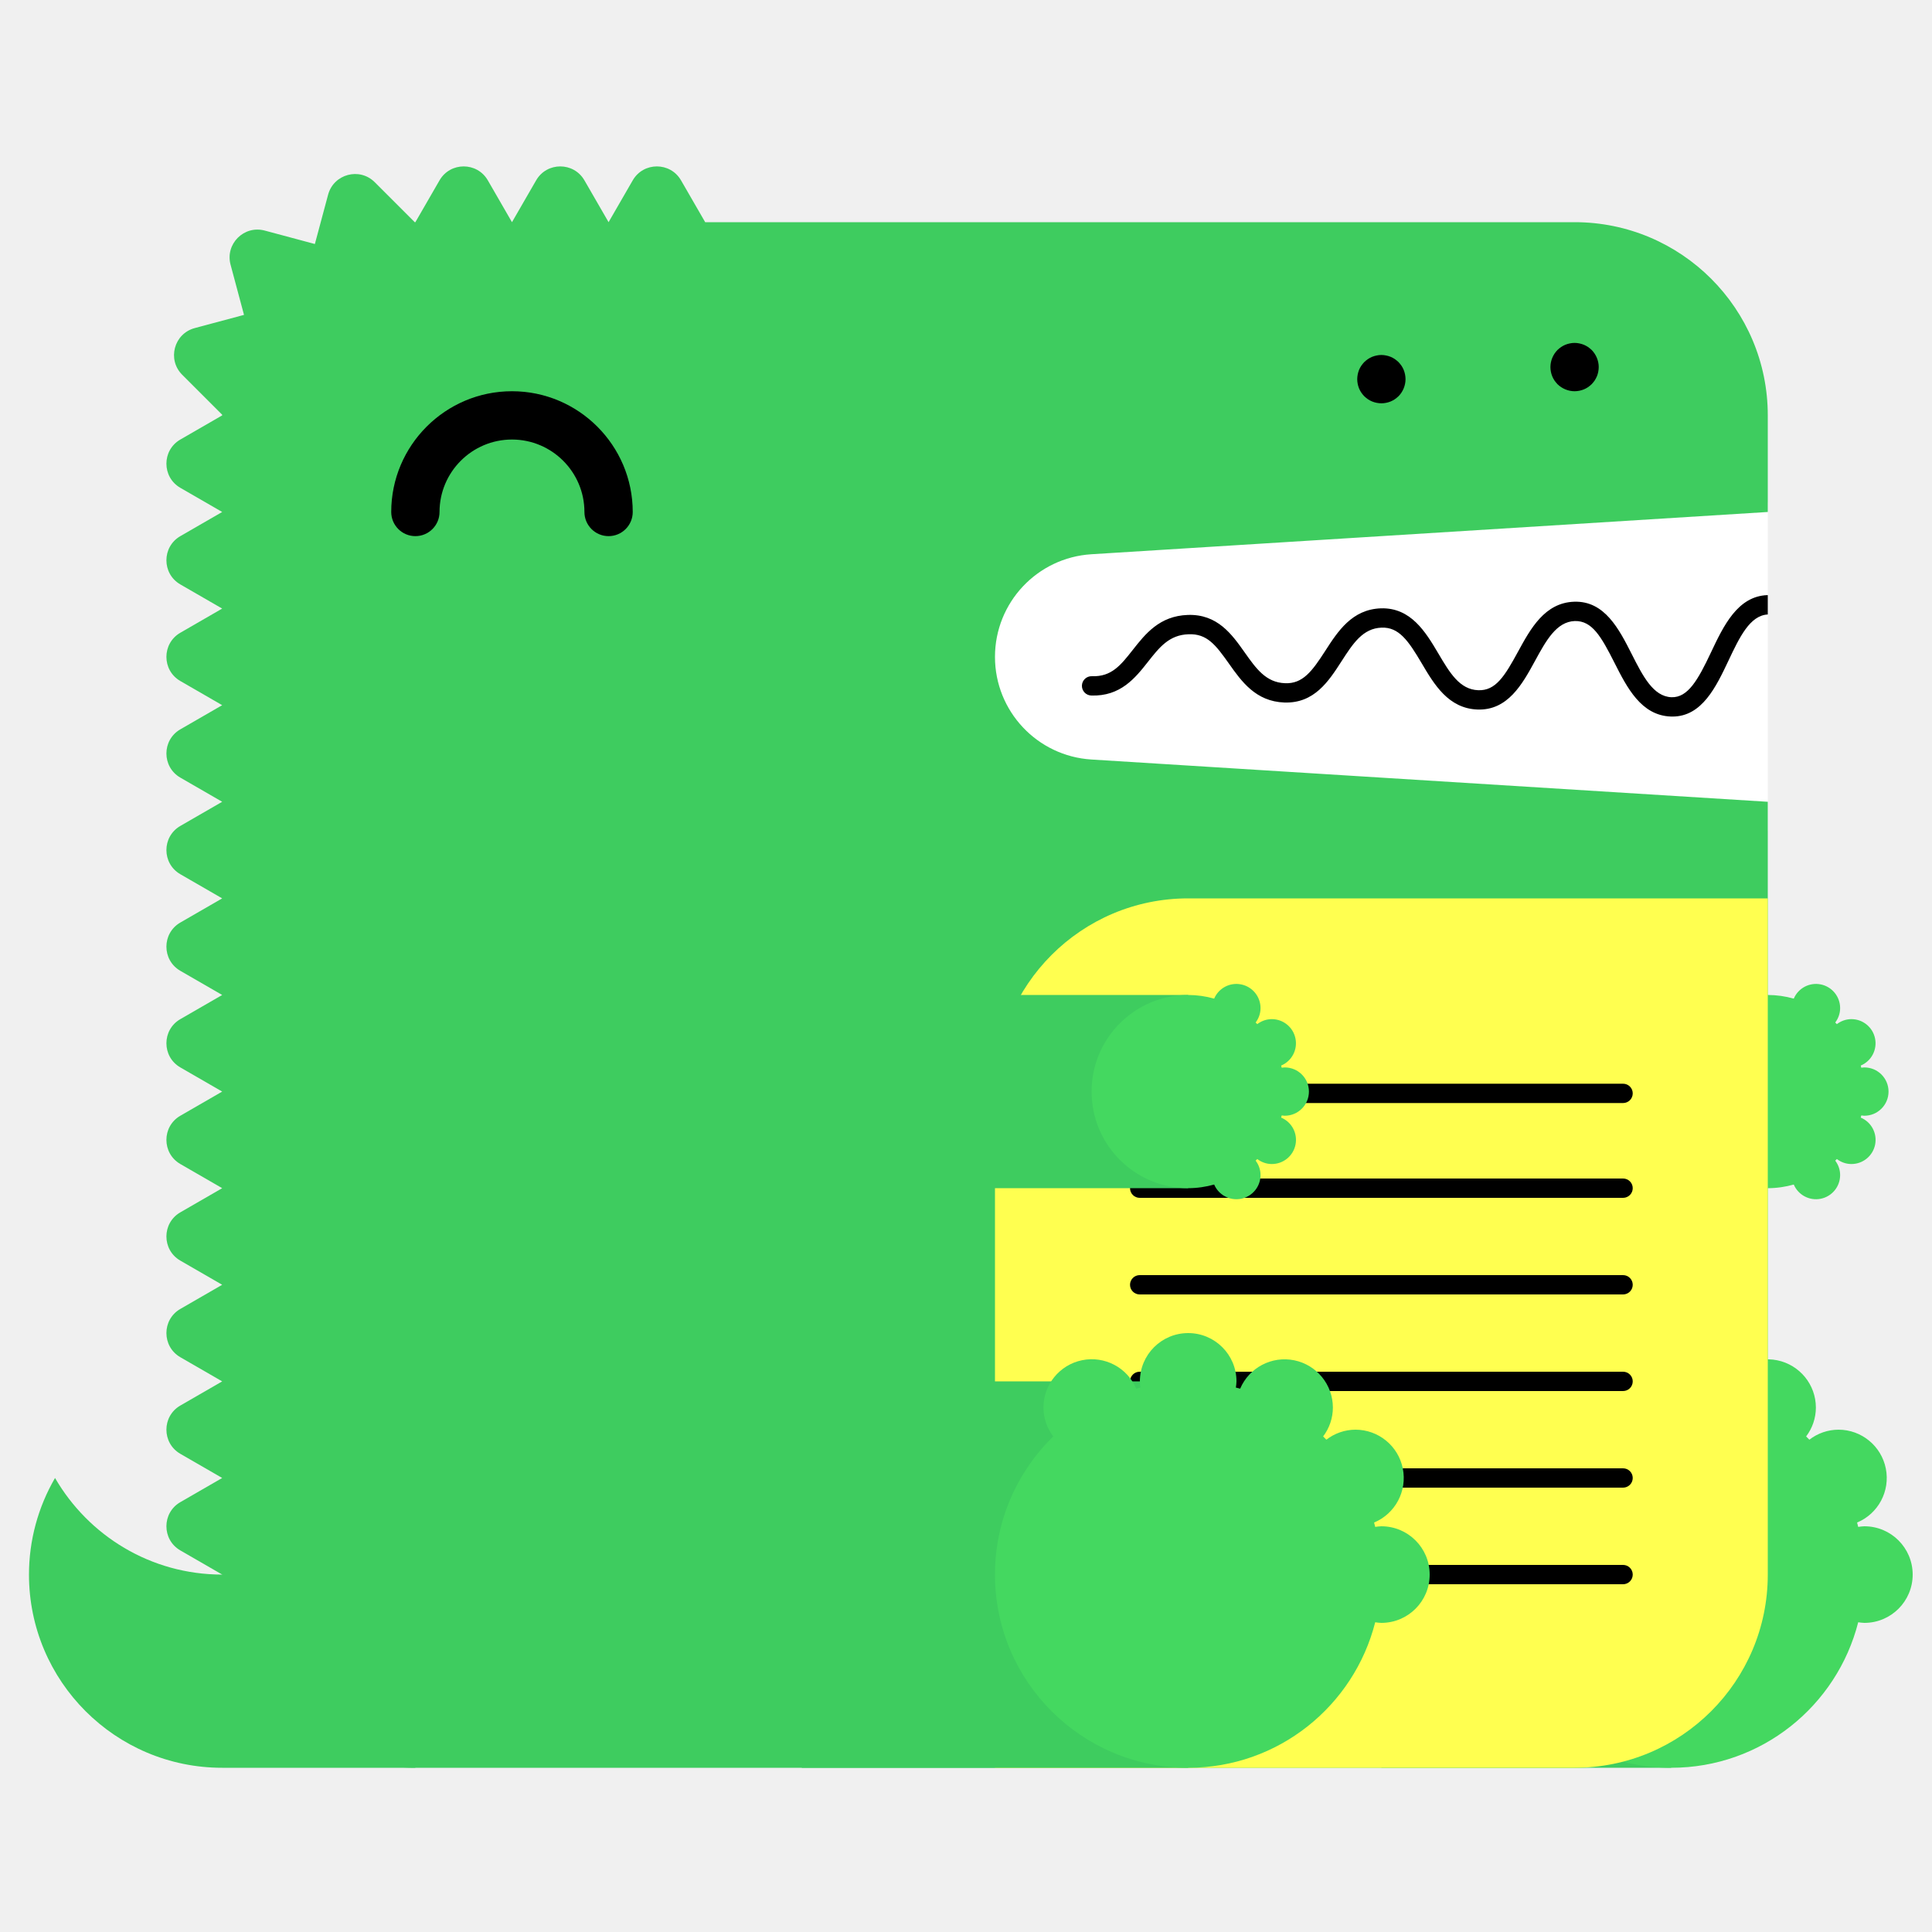
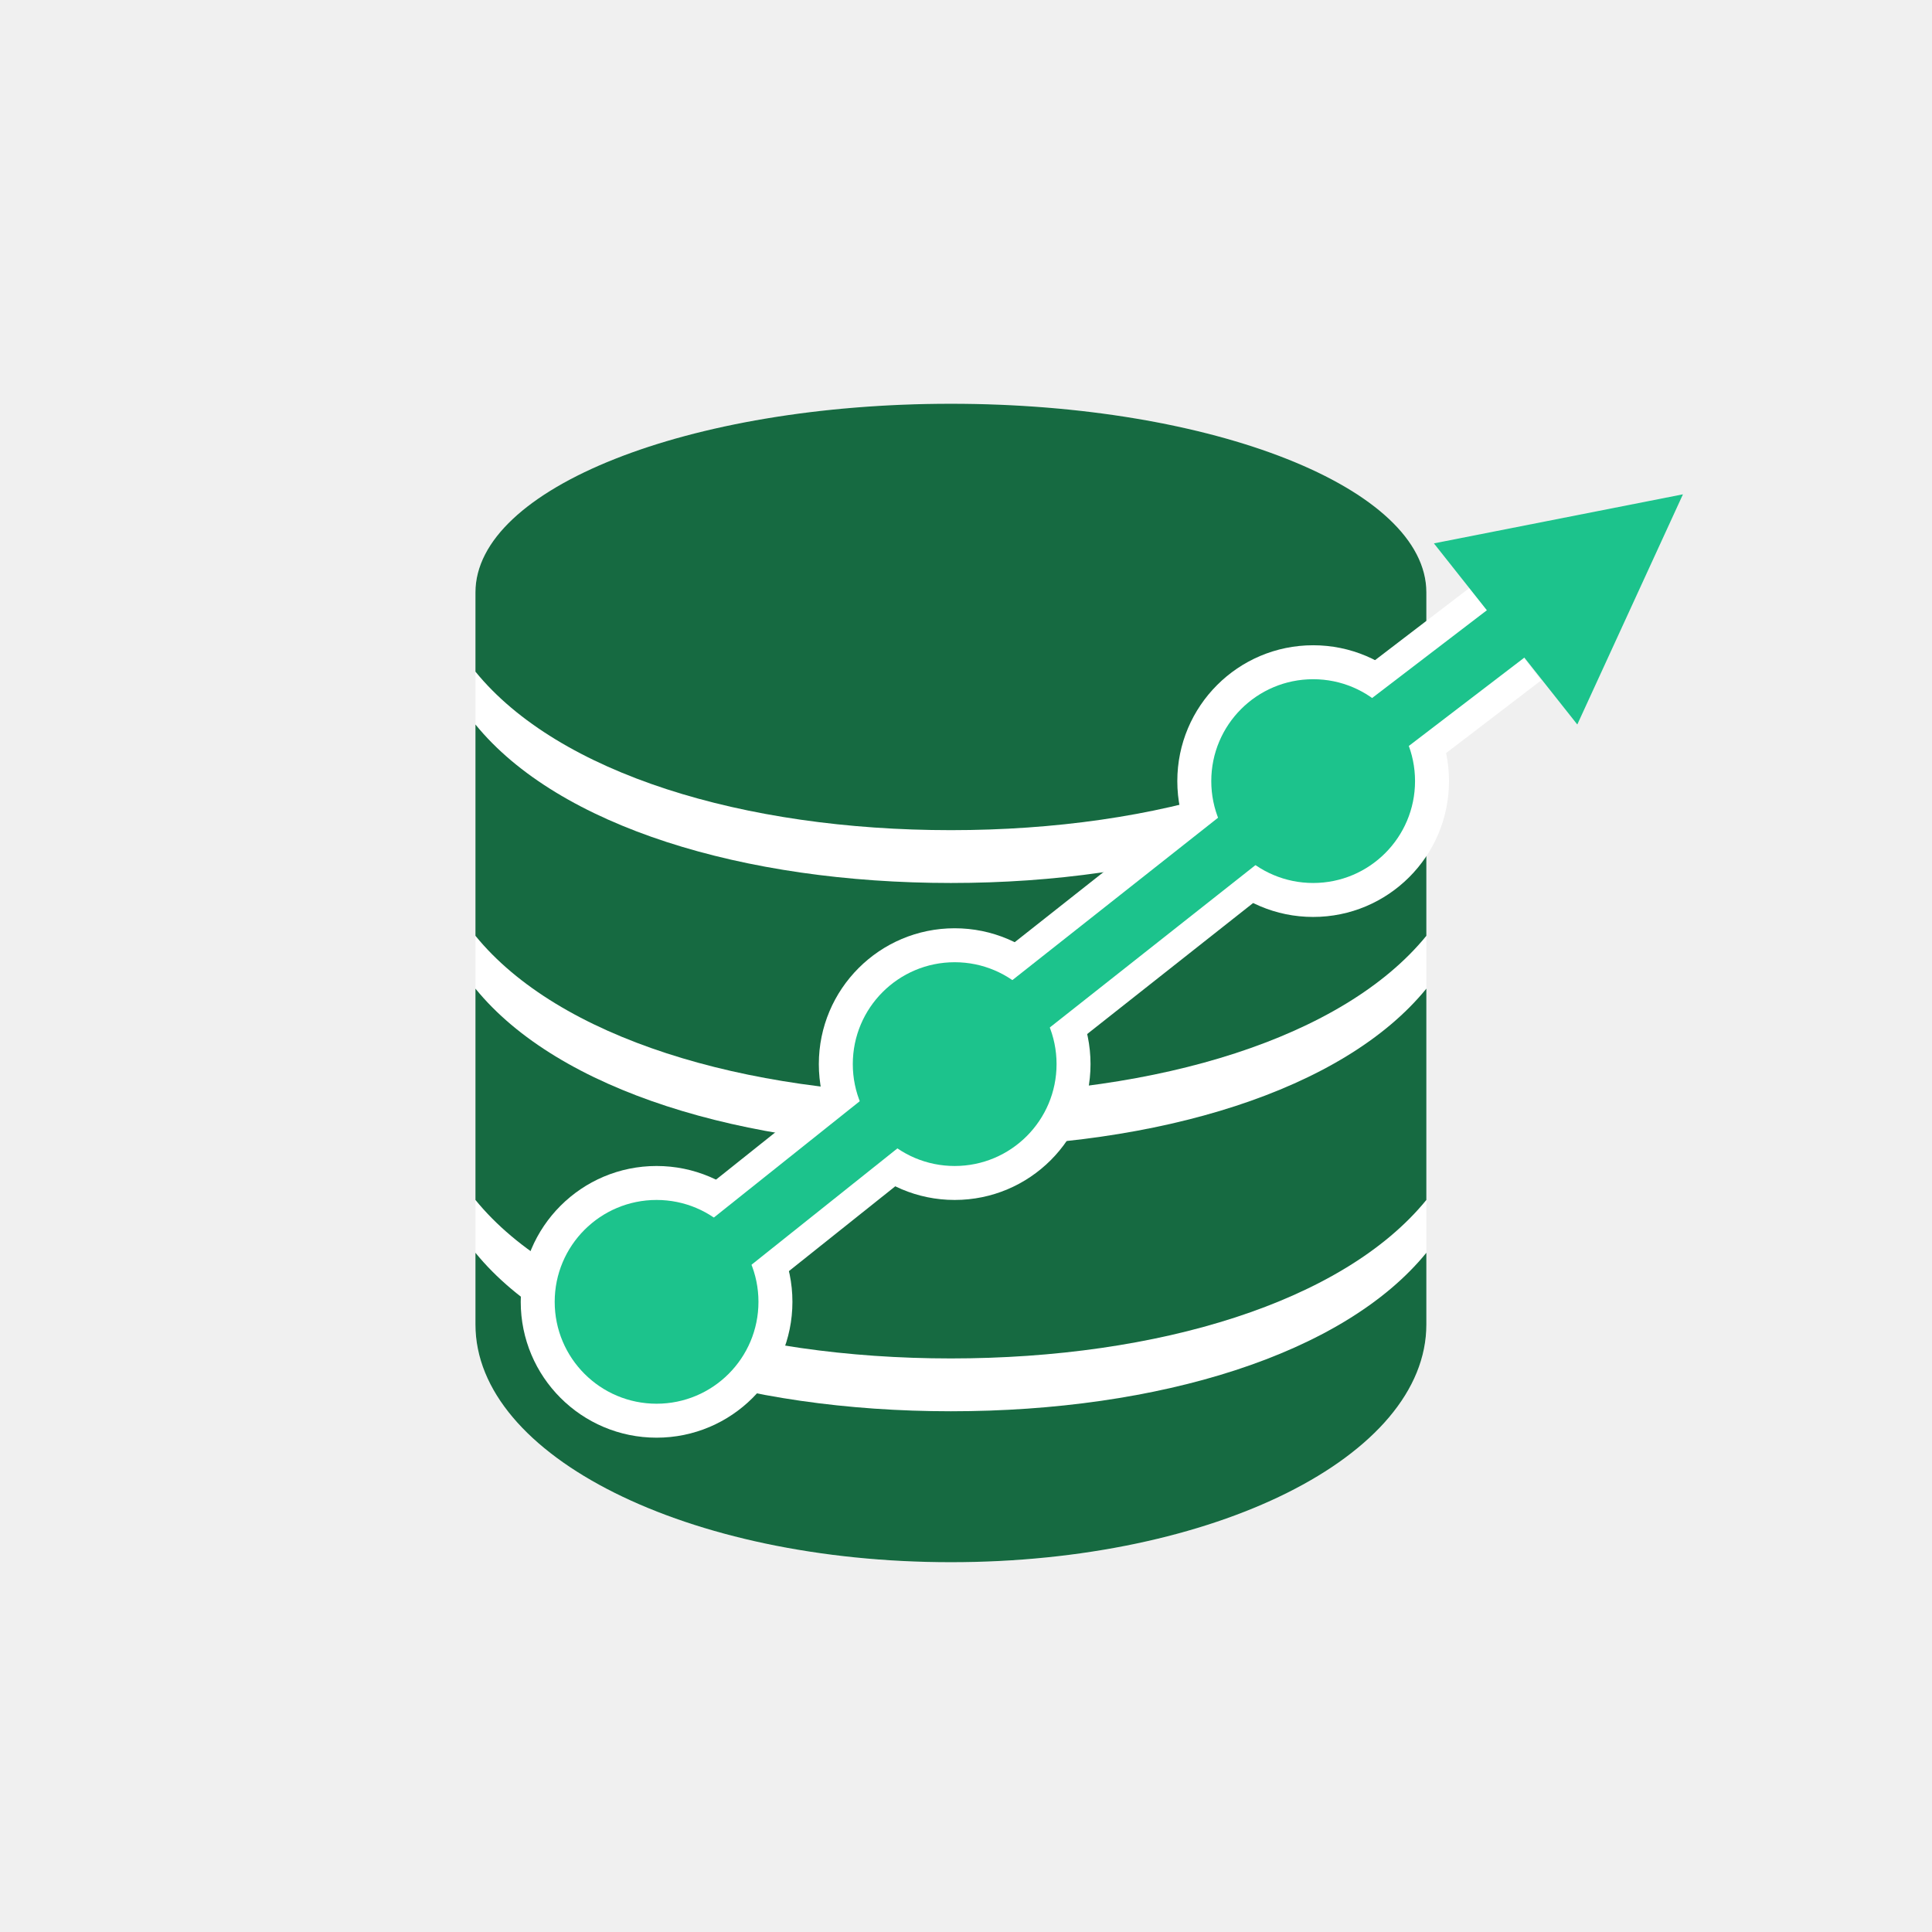
- <svg xmlns="http://www.w3.org/2000/svg" width="200" height="200" viewBox="0 0 200 200">
-   <g fill="none" fill-rule="evenodd">
-     <path fill="#FFF" d="M99 52h84v34H99z" />
-     <path d="M23 163c-7.398 0-13.843-4.027-17.303-10A19.886 19.886 0 0 0 3 163c0 11.046 8.954 20 20 20h20v-20H23z" fill="#3ECC5F" />
-     <path d="M112.98 57.376L183 53V43c0-11.046-8.954-20-20-20H73l-2.5-4.33c-1.112-1.925-3.889-1.925-5 0L63 23l-2.5-4.33c-1.111-1.925-3.889-1.925-5 0L53 23l-2.5-4.33c-1.111-1.925-3.889-1.925-5 0L43 23c-.022 0-.042.003-.065.003l-4.142-4.141c-1.57-1.571-4.252-.853-4.828 1.294l-1.369 5.104-5.192-1.392c-2.148-.575-4.111 1.389-3.535 3.536l1.39 5.193-5.102 1.367c-2.148.576-2.867 3.259-1.296 4.83l4.142 4.142c0 .021-.003.042-.003.064l-4.33 2.5c-1.925 1.111-1.925 3.889 0 5L23 53l-4.33 2.5c-1.925 1.111-1.925 3.889 0 5L23 63l-4.33 2.5c-1.925 1.111-1.925 3.889 0 5L23 73l-4.33 2.5c-1.925 1.111-1.925 3.889 0 5L23 83l-4.33 2.5c-1.925 1.111-1.925 3.889 0 5L23 93l-4.33 2.5c-1.925 1.111-1.925 3.889 0 5L23 103l-4.33 2.5c-1.925 1.111-1.925 3.889 0 5L23 113l-4.33 2.5c-1.925 1.111-1.925 3.889 0 5L23 123l-4.33 2.5c-1.925 1.111-1.925 3.889 0 5L23 133l-4.33 2.5c-1.925 1.111-1.925 3.889 0 5L23 143l-4.33 2.5c-1.925 1.111-1.925 3.889 0 5L23 153l-4.33 2.5c-1.925 1.111-1.925 3.889 0 5L23 163c0 11.046 8.954 20 20 20h120c11.046 0 20-8.954 20-20V83l-70.02-4.376A10.645 10.645 0 0 1 103 68c0-5.621 4.37-10.273 9.98-10.624" fill="#3ECC5F" />
-     <path fill="#3ECC5F" d="M143 183h30v-40h-30z" />
-     <path d="M193 158c-.219 0-.428.037-.639.064-.038-.15-.074-.301-.116-.451A5 5 0 0 0 190.32 148a4.96 4.96 0 0 0-3.016 1.036 26.531 26.531 0 0 0-.335-.336 4.955 4.955 0 0 0 1.011-2.987 5 5 0 0 0-9.599-1.959c-.148-.042-.297-.077-.445-.115.027-.211.064-.42.064-.639a5 5 0 0 0-5-5 5 5 0 0 0-5 5c0 .219.037.428.064.639-.148.038-.297.073-.445.115a4.998 4.998 0 0 0-9.599 1.959c0 1.125.384 2.151 1.011 2.987-3.717 3.632-6.031 8.693-6.031 14.3 0 11.046 8.954 20 20 20 9.339 0 17.16-6.41 19.361-15.064.211.027.42.064.639.064a5 5 0 0 0 5-5 5 5 0 0 0-5-5" fill="#44D860" />
-     <path fill="#3ECC5F" d="M153 123h30v-20h-30z" />
-     <path d="M193 115.5a2.5 2.5 0 1 0 0-5c-.109 0-.214.019-.319.032-.02-.075-.037-.15-.058-.225a2.501 2.501 0 0 0-.963-4.807c-.569 0-1.088.197-1.508.518a6.653 6.653 0 0 0-.168-.168c.314-.417.506-.931.506-1.494a2.5 2.5 0 0 0-4.8-.979A9.987 9.987 0 0 0 183 103c-5.522 0-10 4.478-10 10s4.478 10 10 10c.934 0 1.833-.138 2.69-.377a2.5 2.5 0 0 0 4.8-.979c0-.563-.192-1.077-.506-1.494.057-.055.113-.111.168-.168.42.321.939.518 1.508.518a2.5 2.5 0 0 0 .963-4.807c.021-.074.038-.15.058-.225.105.013.21.032.319.032" fill="#44D860" />
-     <path d="M63 55.5a2.5 2.5 0 0 1-2.5-2.5c0-4.136-3.364-7.5-7.5-7.5s-7.5 3.364-7.5 7.5a2.5 2.5 0 1 1-5 0c0-6.893 5.607-12.5 12.5-12.5S65.5 46.107 65.5 53a2.5 2.5 0 0 1-2.5 2.5" fill="#000" />
-     <path d="M103 183h60c11.046 0 20-8.954 20-20V93h-60c-11.046 0-20 8.954-20 20v70z" fill="#FFFF50" />
-     <path d="M168.02 124h-50.04a1 1 0 1 1 0-2h50.04a1 1 0 1 1 0 2m0 20h-50.04a1 1 0 1 1 0-2h50.04a1 1 0 1 1 0 2m0 20h-50.04a1 1 0 1 1 0-2h50.04a1 1 0 1 1 0 2m0-49.814h-50.04a1 1 0 1 1 0-2h50.04a1 1 0 1 1 0 2m0 19.814h-50.04a1 1 0 1 1 0-2h50.04a1 1 0 1 1 0 2m0 20h-50.04a1 1 0 1 1 0-2h50.04a1 1 0 1 1 0 2M183 61.611c-.012 0-.022-.006-.034-.005-3.09.105-4.552 3.196-5.842 5.923-1.346 2.85-2.387 4.703-4.093 4.647-1.889-.068-2.969-2.202-4.113-4.46-1.314-2.594-2.814-5.536-5.963-5.426-3.046.104-4.513 2.794-5.807 5.167-1.377 2.528-2.314 4.065-4.121 3.994-1.927-.07-2.951-1.805-4.136-3.813-1.321-2.236-2.848-4.75-5.936-4.664-2.994.103-4.465 2.385-5.763 4.4-1.373 2.13-2.335 3.428-4.165 3.351-1.973-.07-2.992-1.51-4.171-3.177-1.324-1.873-2.816-3.993-5.895-3.89-2.928.1-4.399 1.97-5.696 3.618-1.232 1.564-2.194 2.802-4.229 2.724a1 1 0 0 0-.072 2c3.017.101 4.545-1.8 5.872-3.487 1.177-1.496 2.193-2.787 4.193-2.855 1.926-.082 2.829 1.115 4.195 3.045 1.297 1.834 2.769 3.914 5.731 4.021 3.103.104 4.596-2.215 5.918-4.267 1.182-1.834 2.202-3.417 4.15-3.484 1.793-.067 2.769 1.35 4.145 3.681 1.297 2.197 2.766 4.686 5.787 4.796 3.125.108 4.634-2.62 5.949-5.035 1.139-2.088 2.214-4.06 4.119-4.126 1.793-.042 2.728 1.595 4.111 4.33 1.292 2.553 2.757 5.445 5.825 5.556l.169.003c3.064 0 4.518-3.075 5.805-5.794 1.139-2.41 2.217-4.68 4.067-4.773v-2z" fill="#000" />
-     <path fill="#3ECC5F" d="M83 183h40v-40H83z" />
-     <path d="M143 158c-.219 0-.428.037-.639.064-.038-.15-.074-.301-.116-.451A5 5 0 0 0 140.32 148a4.96 4.96 0 0 0-3.016 1.036 26.531 26.531 0 0 0-.335-.336 4.955 4.955 0 0 0 1.011-2.987 5 5 0 0 0-9.599-1.959c-.148-.042-.297-.077-.445-.115.027-.211.064-.42.064-.639a5 5 0 0 0-5-5 5 5 0 0 0-5 5c0 .219.037.428.064.639-.148.038-.297.073-.445.115a4.998 4.998 0 0 0-9.599 1.959c0 1.125.384 2.151 1.011 2.987-3.717 3.632-6.031 8.693-6.031 14.3 0 11.046 8.954 20 20 20 9.339 0 17.16-6.41 19.361-15.064.211.027.42.064.639.064a5 5 0 0 0 5-5 5 5 0 0 0-5-5" fill="#44D860" />
-     <path fill="#3ECC5F" d="M83 123h40v-20H83z" />
-     <path d="M133 115.5a2.5 2.5 0 1 0 0-5c-.109 0-.214.019-.319.032-.02-.075-.037-.15-.058-.225a2.501 2.501 0 0 0-.963-4.807c-.569 0-1.088.197-1.508.518a6.653 6.653 0 0 0-.168-.168c.314-.417.506-.931.506-1.494a2.5 2.5 0 0 0-4.8-.979A9.987 9.987 0 0 0 123 103c-5.522 0-10 4.478-10 10s4.478 10 10 10c.934 0 1.833-.138 2.69-.377a2.5 2.5 0 0 0 4.8-.979c0-.563-.192-1.077-.506-1.494.057-.055.113-.111.168-.168.42.321.939.518 1.508.518a2.5 2.5 0 0 0 .963-4.807c.021-.074.038-.15.058-.225.105.013.21.032.319.032" fill="#44D860" />
-     <path d="M143 41.75c-.16 0-.33-.02-.49-.05a2.52 2.52 0 0 1-.47-.14c-.15-.06-.29-.14-.431-.23-.13-.09-.259-.2-.38-.31-.109-.12-.219-.24-.309-.38s-.17-.28-.231-.43a2.619 2.619 0 0 1-.189-.96c0-.16.02-.33.05-.49.03-.16.08-.31.139-.47.061-.15.141-.29.231-.43.09-.13.2-.26.309-.38.121-.11.25-.22.38-.31.141-.09.281-.17.431-.23.149-.06.31-.11.47-.14.32-.07.65-.07.98 0 .159.03.32.08.47.14.149.06.29.14.43.23.13.09.259.2.38.31.11.12.22.25.31.38.09.14.17.28.23.43.06.16.11.31.14.47.029.16.05.33.05.49 0 .66-.271 1.31-.73 1.77-.121.11-.25.22-.38.31-.14.09-.281.17-.43.23a2.565 2.565 0 0 1-.96.19m20-1.25c-.66 0-1.3-.27-1.771-.73a3.802 3.802 0 0 1-.309-.38c-.09-.14-.17-.28-.231-.43a2.619 2.619 0 0 1-.189-.96c0-.66.27-1.3.729-1.77.121-.11.25-.22.38-.31.141-.09.281-.17.431-.23.149-.06.31-.11.47-.14.32-.07.66-.07.98 0 .159.03.32.08.47.14.149.06.29.14.43.23.13.09.259.2.38.31.459.47.73 1.11.73 1.77 0 .16-.021.33-.05.49-.03.16-.08.32-.14.47-.07.15-.14.29-.23.43-.09.13-.2.26-.31.38-.121.11-.25.22-.38.31-.14.09-.281.17-.43.23a2.565 2.565 0 0 1-.96.19" fill="#000" />
+ <svg xmlns="http://www.w3.org/2000/svg" viewBox="0 0 512 512" role="img" aria-labelledby="title desc">
+   <path fill="#fff" d="M126 157h252v194c0 35-56.4 63-126 63s-126-28-126-63V157Z" />
+   <ellipse cx="252" cy="157" rx="126" ry="50" fill="#fff" />
+   <g fill="#166a41">
+     <path d="M126 157A126 50 0 0 1 378 157L378 178c-22 27-71 42-126 42s-104-15-126-42Z" />
+     <path d="M126 192c22 27 71 42 126 42s104-15 126-42L378 248c-22 27-71 42-126 42s-104-15-126-42Z" />
+     <path d="M126 262c22 27 71 42 126 42s104-15 126-42L378 318c-22 27-71 42-126 42s-104-15-126-42Z" />
+     <path d="M126 332c22 27 71 42 126 42s104-15 126-42L378 351c0 35-56.4 63-126 63s-126-28-126-63Z" />
  </g>
+   <path d="M174 345 253 282 348 207 399 168" fill="none" stroke="#fff" stroke-width="31" stroke-linecap="butt" stroke-linejoin="round" />
+   <g fill="#fff">
+     <circle cx="174" cy="345" r="36" />
+     <circle cx="253" cy="282" r="36" />
+     <circle cx="348" cy="207" r="36" />
+   </g>
+   <path d="M174 345 253 282 348 207 399 168" fill="none" stroke="#1cc38c" stroke-width="16" stroke-linecap="round" stroke-linejoin="round" />
+   <g fill="#1cc38c">
+     <circle cx="174" cy="345" r="27" />
+     <circle cx="253" cy="282" r="27" />
+     <circle cx="348" cy="207" r="27" />
+   </g>
+   <path d="M446 131 380 144 418 192 Z" fill="#1cc38c" stroke-linejoin="round" />
</svg>
